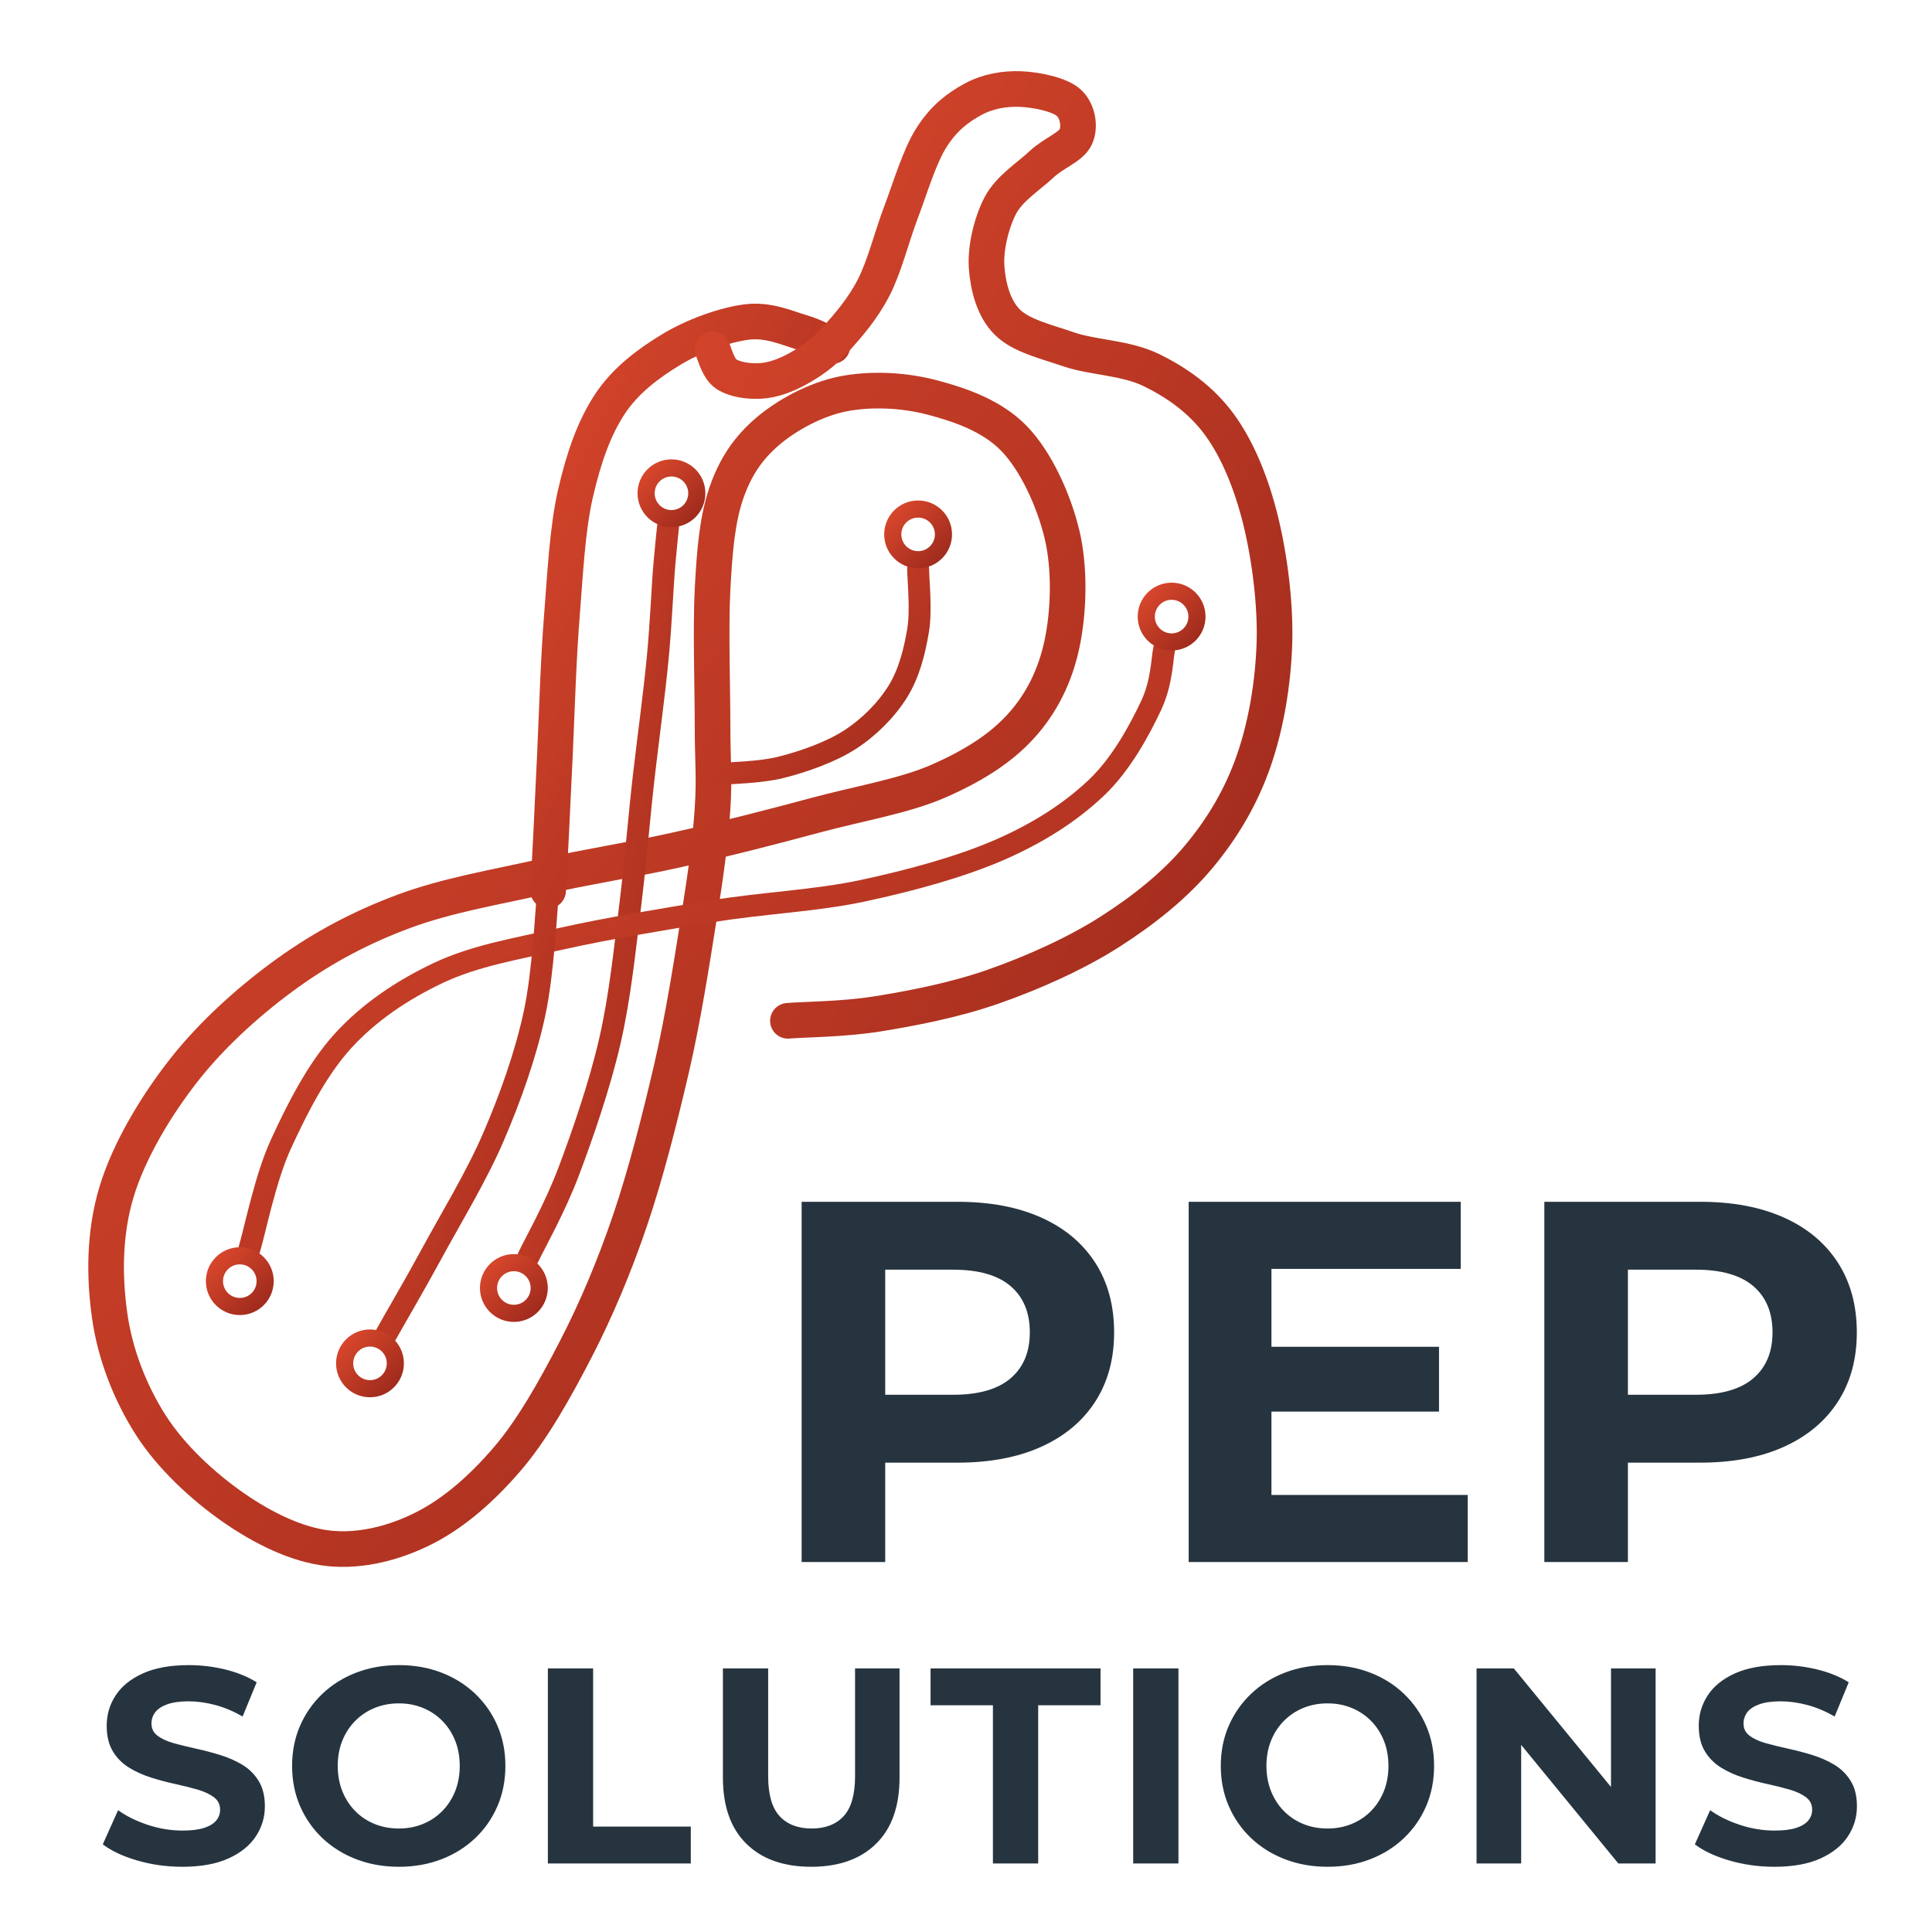
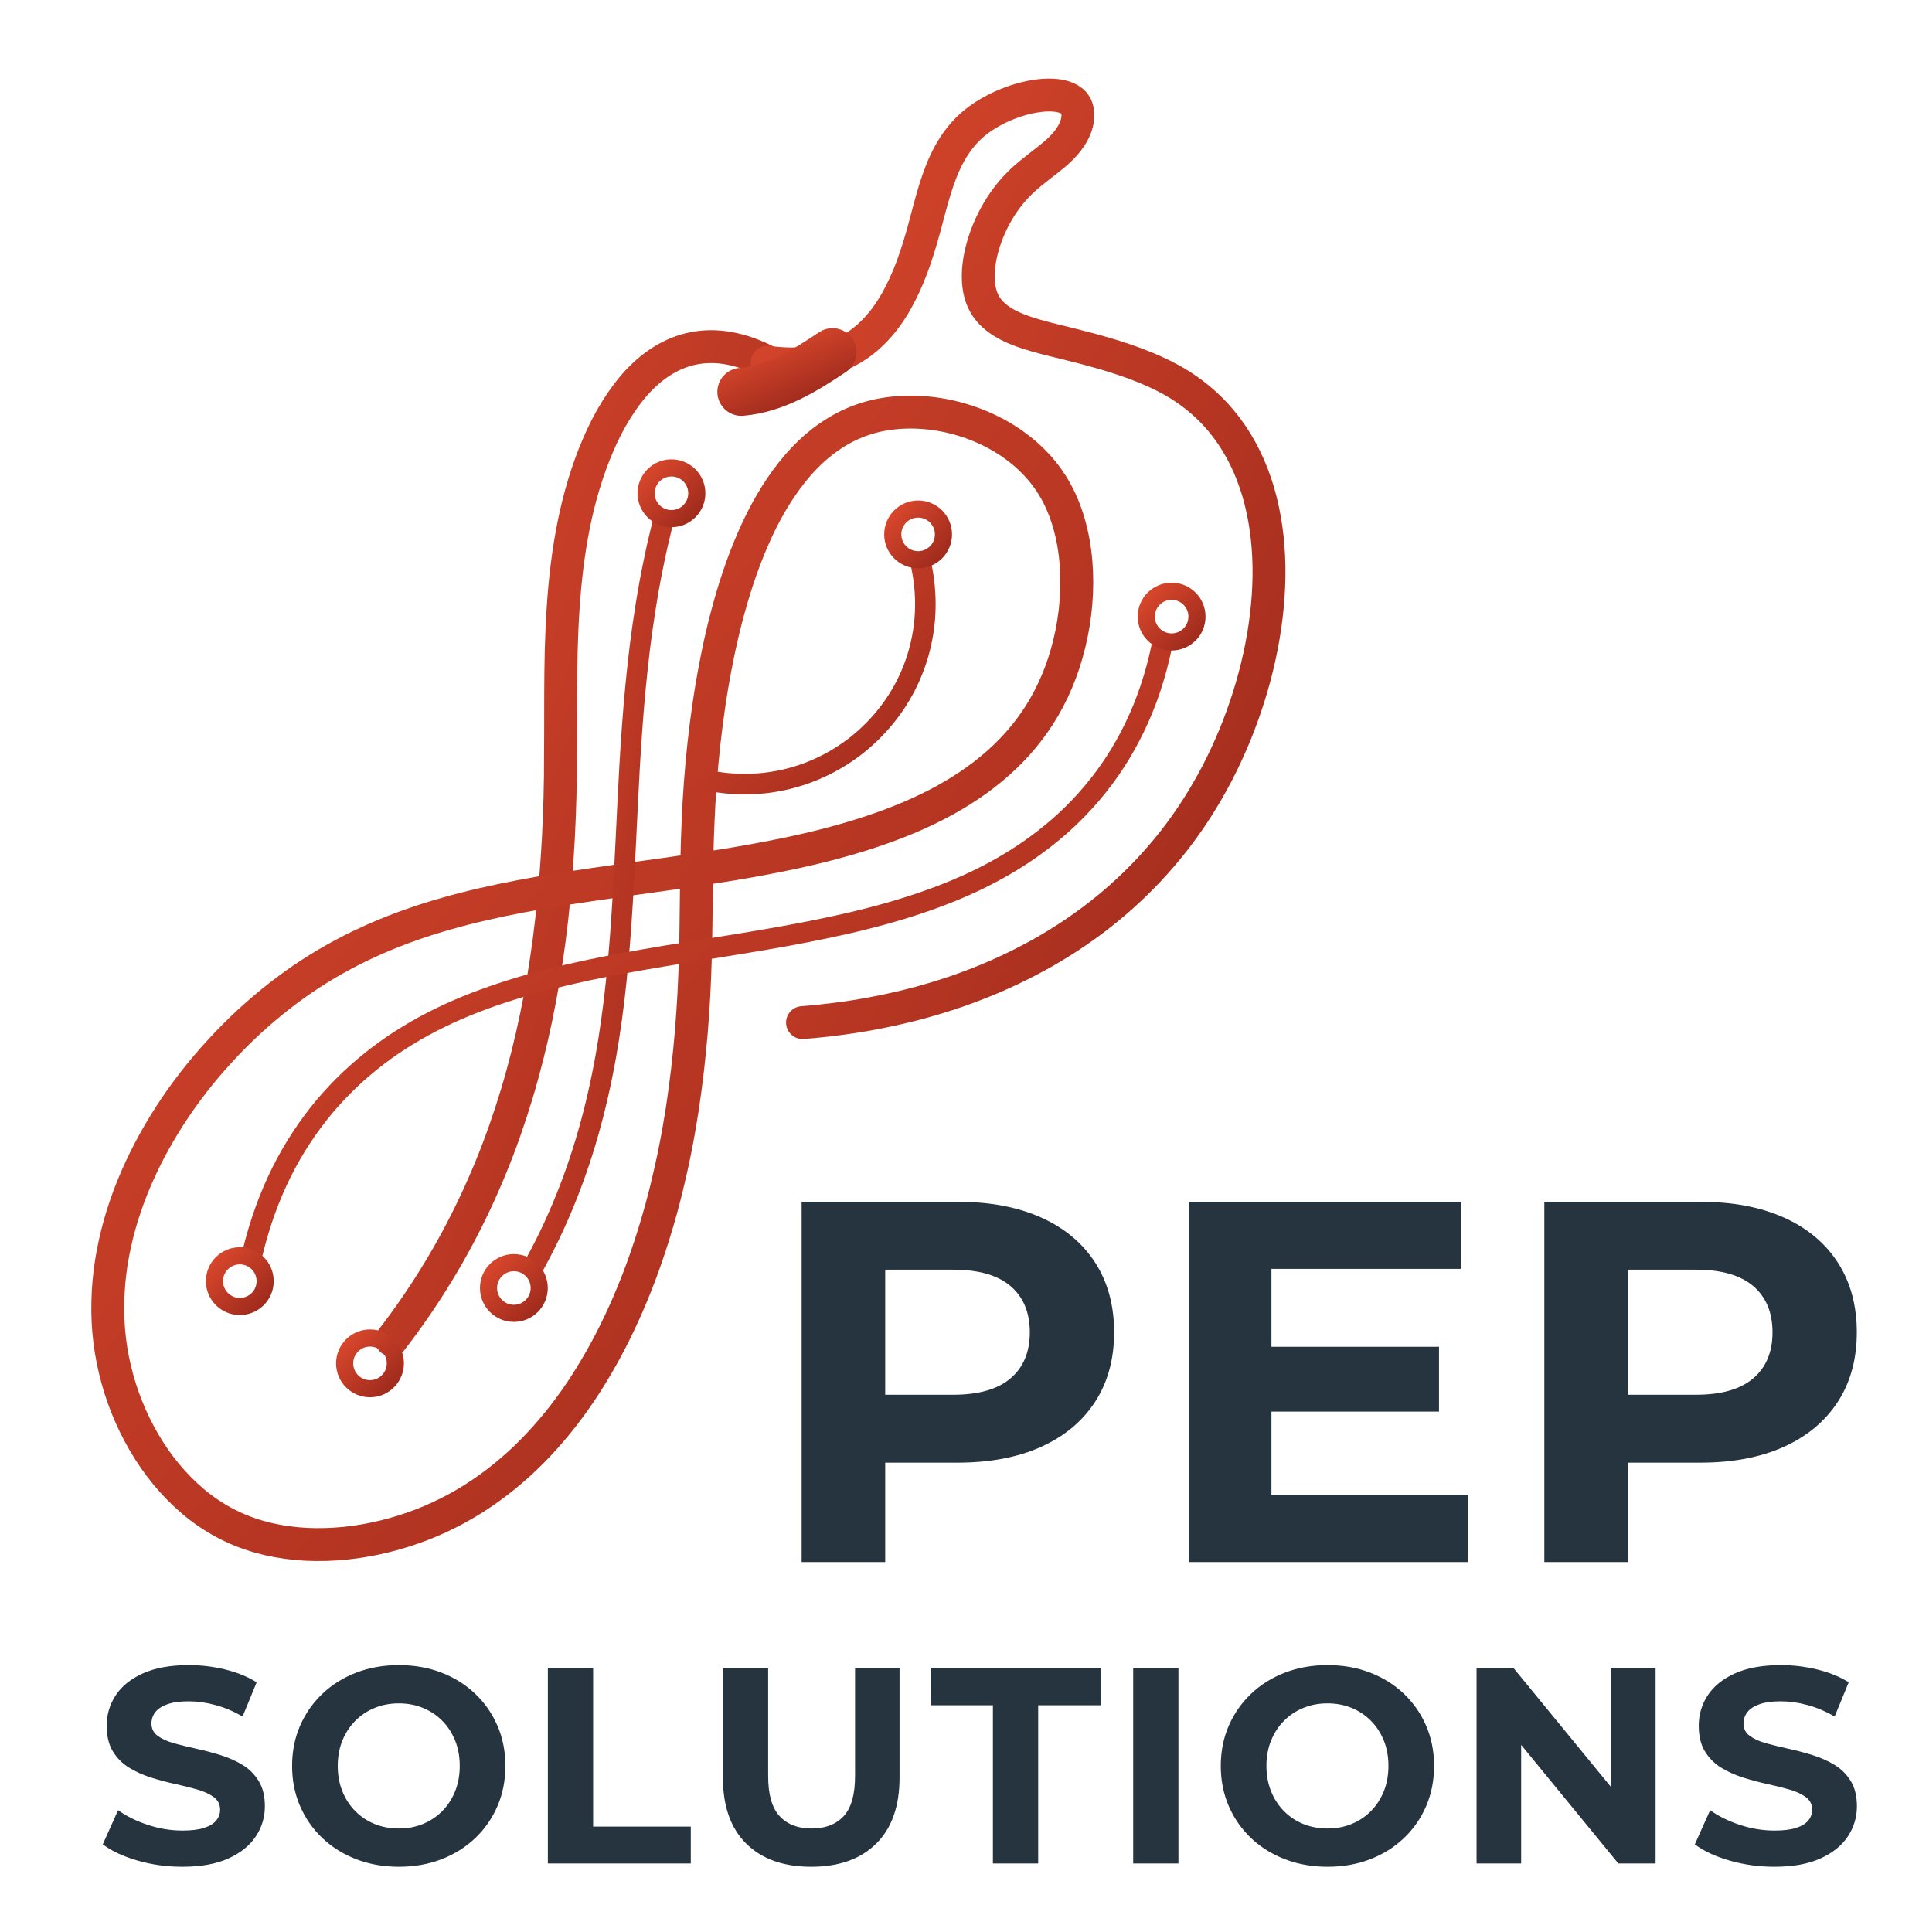
<svg xmlns="http://www.w3.org/2000/svg" viewBox="82 162 280 282" fill="none" stroke-linecap="round" stroke-linejoin="round">
  <defs>
    <linearGradient id="g" x1="0" y1="0" x2="1" y2="1">
      <stop offset="0" stop-color="#D9472C" />
      <stop offset="1" stop-color="#9E2A1C" />
    </linearGradient>
  </defs>
  <g transform="translate(86 168)">
-     <g stroke="url(#g)" stroke-width="5.2" data-spesse="1">
-       <path d="M100 100 C100 94.7 99.7 85.7 100 80 C100.3 74.3 100.7 69.8 102 66 C103.3 62.2 105.2 59.4 108 57 C110.8 54.6 115 52.3 119 51.5 C123 50.7 127.8 50.9 132 52 C136.2 53.1 140.8 54.7 144 58 C147.2 61.3 149.8 67 151 72 C152.2 77 152 83.3 151 88 C150 92.7 148 96.7 145 100 C142 103.3 138 105.8 133 108 C128 110.2 121.3 111.3 115 113 C108.7 114.7 101.7 116.5 95 118 C88.3 119.5 81.7 120.5 75 122 C68.3 123.5 61.2 124.7 55 127 C48.8 129.3 43.3 132.2 38 136 C32.7 139.8 27.2 144.7 23 150 C18.8 155.3 14.8 162 13 168 C11.2 174 11.2 180.3 12 186 C12.8 191.7 15 197.3 18 202 C21 206.7 25.7 211 30 214 C34.3 217 39.3 219.5 44 220 C48.7 220.5 53.7 219.2 58 217 C62.3 214.8 66.3 211.3 70 207 C73.7 202.7 77 196.8 80 191 C83 185.2 85.7 178.8 88 172 C90.3 165.2 92.3 157.3 94 150 C95.7 142.7 97 134.3 98 128 C99 121.7 99.7 116.7 100 112 C100.3 107.3 100 105.3 100 100 Z" />
-       <path d="M76 124 C76.2 120.7 76.7 110.7 77 104 C77.3 97.3 77.5 90.3 78 84 C78.5 77.7 78.8 71.2 80 66 C81.2 60.8 82.7 56.5 85 53 C87.3 49.5 90.7 47 94 45 C97.3 43 101.8 41.4 105 41 C108.2 40.6 110.9 41.9 113 42.5 C115.1 43.1 116.8 44.2 117.5 44.5" />
-       <path d="M100 45 C100.3 45.6 100.8 47.8 102 48.6 C103.2 49.4 105.2 49.7 107 49.6 C108.8 49.5 110.7 48.8 112.5 47.8 C114.3 46.8 116.2 45.5 118 43.5 C119.8 41.5 121.9 39.1 123.5 36 C125.1 32.9 126.1 28.7 127.5 25 C128.9 21.3 130.2 16.8 132 14 C133.8 11.2 135.8 9.7 138 8.5 C140.2 7.3 142.7 6.9 145 7 C147.3 7.1 150.7 7.8 152 9 C153.3 10.2 153.7 12.5 153 14 C152.3 15.5 149.8 16.3 148 18 C146.2 19.7 143.3 21.5 142 24 C140.7 26.5 139.8 30.2 140 33 C140.2 35.8 141 39 143 41 C145 43 148.5 43.8 152 45 C155.5 46.2 160.3 46.2 164 48 C167.7 49.8 171.3 52.3 174 56 C176.7 59.7 178.7 64.7 180 70 C181.3 75.3 182.2 82.2 182 88 C181.8 93.8 180.8 99.8 179 105 C177.2 110.2 174.5 114.8 171 119 C167.5 123.2 163 126.8 158 130 C153 133.2 146.7 136 141 138 C135.3 140 129 141.2 124 142 C119 142.8 113.2 142.8 111 143" />
+     <g stroke="url(#g)" stroke-width="4.8" data-spesse="1">
+       <path d="M108.04 46.83 C106.04 45.8 104.15 45.15 102.36 44.83 C100.57 44.51 98.89 44.53 97.32 44.83 C95.74 45.13 94.27 45.71 92.89 46.54 C91.52 47.36 90.25 48.42 89.08 49.66 C87.92 50.91 86.85 52.35 85.88 53.93 C84.9 55.51 84.03 57.22 83.26 59.04 C82.48 60.85 81.8 62.75 81.21 64.7 C80.62 66.65 80.13 68.64 79.73 70.64 C79.33 72.63 79.01 74.65 78.76 76.67 C78.51 78.7 78.32 80.73 78.19 82.78 C78.05 84.82 77.97 86.87 77.91 88.92 C77.86 90.97 77.84 93.03 77.83 95.08 C77.82 97.13 77.82 99.18 77.82 101.23 C77.82 103.27 77.81 105.31 77.79 107.34 C77.76 109.37 77.71 111.38 77.63 113.39 C77.55 115.39 77.45 117.39 77.31 119.37 C77.18 121.35 77.02 123.32 76.83 125.28 C76.64 127.24 76.42 129.18 76.17 131.11 C75.91 133.04 75.63 134.96 75.31 136.87 C74.99 138.78 74.63 140.67 74.24 142.55 C73.85 144.43 73.42 146.29 72.95 148.14 C72.48 149.99 71.98 151.83 71.43 153.65 C70.88 155.47 70.29 157.28 69.66 159.07 C69.03 160.86 68.35 162.64 67.63 164.4 C66.91 166.16 66.14 167.9 65.33 169.63 C64.51 171.36 63.65 173.07 62.74 174.77 C61.83 176.46 60.87 178.14 59.85 179.81 C58.84 181.47 57.78 183.11 56.66 184.74 C55.54 186.37 54.37 187.98 53.14 189.57" />
+       <path d="M107.99 46.87 C110.42 47.2 112.59 47.2 114.53 46.91 C116.48 46.63 118.19 46.06 119.72 45.25 C121.24 44.45 122.57 43.41 123.74 42.18 C124.91 40.96 125.92 39.55 126.8 38 C127.68 36.45 128.44 34.76 129.11 32.99 C129.77 31.21 130.34 29.35 130.86 27.45 C131.38 25.55 131.85 23.62 132.43 21.74 C133.01 19.87 133.68 18.06 134.6 16.4 C135.52 14.74 136.68 13.23 138.21 11.97 C139.75 10.71 141.64 9.69 143.56 8.98 C145.48 8.27 147.43 7.88 149.07 7.87 C150.71 7.86 152.05 8.23 152.75 9.05 C153.45 9.88 153.5 11.18 152.99 12.55 C152.49 13.91 151.4 15.26 149.98 16.47 C148.56 17.68 146.85 18.85 145.29 20.28 C143.73 21.72 142.36 23.49 141.31 25.42 C140.25 27.35 139.49 29.42 139.09 31.39 C138.69 33.37 138.66 35.25 139.07 36.8 C139.47 38.35 140.34 39.52 141.53 40.44 C142.73 41.37 144.25 42.04 145.96 42.6 C147.67 43.16 149.56 43.61 151.5 44.08 C153.44 44.56 155.42 45.07 157.37 45.64 C159.32 46.22 161.25 46.86 163.07 47.61 C164.9 48.35 166.63 49.2 168.2 50.18 C169.76 51.16 171.17 52.27 172.43 53.49 C173.69 54.71 174.81 56.05 175.78 57.48 C176.75 58.91 177.58 60.44 178.28 62.04 C178.98 63.65 179.55 65.33 179.99 67.07 C180.43 68.82 180.75 70.62 180.95 72.47 C181.15 74.33 181.24 76.22 181.21 78.14 C181.18 80.06 181.05 82.01 180.81 83.97 C180.58 85.93 180.24 87.9 179.81 89.86 C179.38 91.83 178.86 93.78 178.25 95.71 C177.64 97.64 176.95 99.55 176.18 101.42 C175.4 103.28 174.56 105.11 173.64 106.88 C172.72 108.64 171.73 110.35 170.68 111.99 C169.63 113.63 168.52 115.19 167.35 116.7 C166.17 118.2 164.94 119.63 163.66 121 C162.37 122.37 161.03 123.67 159.64 124.91 C158.25 126.15 156.81 127.32 155.33 128.43 C153.84 129.53 152.31 130.58 150.74 131.56 C149.17 132.54 147.55 133.46 145.9 134.31 C144.25 135.17 142.56 135.96 140.84 136.7 C139.12 137.43 137.37 138.1 135.59 138.72 C133.8 139.33 131.99 139.88 130.16 140.38 C128.33 140.87 126.47 141.3 124.59 141.68 C122.71 142.06 120.82 142.38 118.9 142.64 C116.99 142.9 115.06 143.11 113.13 143.26" />
+       <path d="M98.21 108.37 C98.35 106.49 98.52 104.54 98.74 102.55 C98.96 100.56 99.22 98.53 99.53 96.48 C99.84 94.43 100.2 92.36 100.61 90.3 C101.02 88.24 101.48 86.19 102.01 84.16 C102.54 82.14 103.12 80.15 103.77 78.22 C104.42 76.28 105.14 74.4 105.93 72.6 C106.71 70.8 107.57 69.08 108.51 67.47 C109.45 65.86 110.46 64.35 111.56 62.97 C112.65 61.59 113.83 60.34 115.1 59.24 C116.37 58.15 117.73 57.21 119.18 56.44 C120.63 55.68 122.18 55.1 123.82 54.71 C125.47 54.33 127.2 54.15 128.97 54.15 C130.74 54.16 132.54 54.35 134.32 54.73 C136.1 55.11 137.86 55.68 139.54 56.42 C141.22 57.16 142.82 58.07 144.28 59.16 C145.75 60.24 147.08 61.5 148.22 62.91 C149.37 64.33 150.31 65.91 151.04 67.63 C151.77 69.34 152.3 71.18 152.65 73.09 C153 75.01 153.16 76.99 153.16 78.99 C153.16 80.99 152.99 83.01 152.67 84.99 C152.35 86.97 151.87 88.91 151.27 90.77 C150.66 92.62 149.92 94.38 149.06 96.01 C148.21 97.65 147.23 99.17 146.14 100.59 C145.06 102.01 143.87 103.33 142.58 104.55 C141.3 105.77 139.92 106.9 138.46 107.94 C137 108.99 135.46 109.94 133.85 110.83 C132.24 111.71 130.56 112.52 128.83 113.26 C127.09 114 125.3 114.67 123.47 115.29 C121.64 115.91 119.76 116.47 117.86 116.98 C115.95 117.5 114.02 117.96 112.06 118.39 C110.11 118.81 108.14 119.2 106.16 119.56 C104.19 119.92 102.21 120.25 100.24 120.55 C98.26 120.86 96.3 121.15 94.36 121.43 C92.41 121.71 90.48 121.98 88.57 122.24 C86.65 122.51 84.76 122.77 82.88 123.05 C80.99 123.32 79.13 123.6 77.29 123.9 C75.44 124.2 73.61 124.52 71.8 124.87 C69.99 125.21 68.2 125.59 66.43 126 C64.65 126.41 62.9 126.85 61.17 127.35 C59.43 127.84 57.72 128.38 56.02 128.98 C54.33 129.58 52.65 130.23 51 130.95 C49.35 131.67 47.71 132.45 46.1 133.32 C44.49 134.18 42.9 135.11 41.33 136.13 C39.76 137.15 38.22 138.26 36.7 139.44 C35.19 140.63 33.71 141.89 32.27 143.21 C30.84 144.54 29.44 145.94 28.11 147.4 C26.77 148.85 25.48 150.37 24.26 151.94 C23.04 153.51 21.89 155.13 20.81 156.8 C19.74 158.46 18.74 160.17 17.82 161.92 C16.91 163.66 16.08 165.44 15.35 167.24 C14.62 169.05 13.99 170.88 13.47 172.73 C12.95 174.58 12.54 176.45 12.24 178.33 C11.95 180.21 11.78 182.1 11.74 183.99 C11.69 185.88 11.78 187.77 12.01 189.66 C12.24 191.55 12.62 193.43 13.13 195.28 C13.64 197.13 14.29 198.95 15.07 200.71 C15.85 202.47 16.76 204.17 17.78 205.77 C18.81 207.38 19.95 208.89 21.21 210.28 C22.46 211.66 23.82 212.93 25.28 214.04 C26.75 215.15 28.31 216.1 29.96 216.87 C31.61 217.64 33.36 218.23 35.16 218.65 C36.96 219.06 38.82 219.31 40.7 219.41 C42.59 219.5 44.51 219.44 46.42 219.25 C48.33 219.05 50.23 218.72 52.11 218.26 C53.98 217.8 55.82 217.22 57.59 216.54 C59.36 215.85 61.06 215.06 62.69 214.17 C64.33 213.28 65.89 212.29 67.39 211.21 C68.89 210.14 70.32 208.97 71.69 207.73 C73.06 206.49 74.37 205.16 75.61 203.77 C76.85 202.38 78.04 200.92 79.16 199.39 C80.28 197.87 81.34 196.29 82.34 194.65 C83.34 193.02 84.29 191.33 85.18 189.6 C86.07 187.88 86.9 186.1 87.68 184.3 C88.46 182.5 89.19 180.66 89.86 178.8 C90.53 176.94 91.15 175.05 91.72 173.15 C92.3 171.25 92.82 169.34 93.29 167.41 C93.76 165.49 94.19 163.57 94.57 161.64 C94.95 159.72 95.28 157.8 95.58 155.89 C95.87 153.98 96.12 152.09 96.34 150.21 C96.56 148.33 96.74 146.47 96.9 144.63 C97.05 142.8 97.17 140.99 97.27 139.22 C97.36 137.44 97.43 135.71 97.48 134.01 C97.53 132.3 97.56 130.63 97.58 128.98 C97.61 127.32 97.62 125.67 97.64 124.01 C97.66 122.36 97.68 120.69 97.72 119 C97.76 117.31 97.81 115.59 97.89 113.83 C97.96 112.06 98.07 110.25 98.21 108.37 Z" />
    </g>
-     <g stroke="url(#g)" stroke-width="3.2" data-piste="1">
-       <path d="M93.5 70.9 C93.4 71.8 93.3 72.8 93 76 C92.7 79.2 92.5 84.8 92 90 C91.5 95.2 90.7 101 90 107 C89.3 113 88.8 119.5 88 126 C87.2 132.5 86.5 139.5 85 146 C83.5 152.5 81 159.7 79 165 C77 170.3 74.1 175.4 73.1 177.5" />
-       <path d="M165.9 88.8 C165.6 90.2 165.6 93.6 164 97 C162.4 100.4 159.7 105.5 156 109 C152.3 112.5 147.7 115.5 142 118 C136.3 120.5 129 122.5 122 124 C115 125.5 107.3 125.8 100 127 C92.7 128.2 84.7 129.5 78 131 C71.3 132.5 65.3 133.5 60 136 C54.7 138.5 49.8 141.8 46 146 C42.2 150.2 39.3 156 37 161 C34.7 166 33.2 173.7 32.4 176.3" />
-       <path d="M130 77 C130 78.5 130.5 83 130 86 C129.5 89 128.7 92.3 127 95 C125.3 97.7 122.8 100.2 120 102 C117.2 103.8 113.2 105.2 110 106 C106.8 106.8 102.5 106.8 101 107" />
-       <path d="M76 124 C75.7 127 75.3 136 74 142 C72.7 148 70.5 154.2 68 160 C65.5 165.8 61.6 172.2 59 177 C56.4 181.8 53.5 186.7 52.4 188.7" />
+     <g stroke="url(#g)" stroke-width="7.0" data-linguetta="1">
+       <path d="M117.5 45.4 C115.5 46.74 113.41 48.09 111.2 49.15 C108.99 50.21 106.67 50.99 104.2 51.2" />
+     </g>
+     <g stroke="url(#g)" stroke-width="3.0" data-piste="1">
+       <path d="M92.69 70.46 C92.19 72.48 91.73 74.49 91.33 76.49 C90.92 78.49 90.56 80.48 90.25 82.46 C89.93 84.44 89.65 86.42 89.4 88.39 C89.16 90.36 88.95 92.31 88.76 94.27 C88.57 96.22 88.41 98.17 88.27 100.1 C88.13 102.04 88 103.97 87.89 105.9 C87.78 107.82 87.68 109.74 87.59 111.65 C87.49 113.57 87.4 115.47 87.31 117.37 C87.21 119.27 87.12 121.17 87.02 123.06 C86.91 124.94 86.8 126.83 86.67 128.71 C86.54 130.59 86.39 132.46 86.22 134.33 C86.05 136.2 85.86 138.06 85.64 139.92 C85.41 141.78 85.16 143.64 84.87 145.49 C84.58 147.34 84.25 149.19 83.87 151.04 C83.5 152.88 83.08 154.72 82.61 156.56 C82.14 158.4 81.62 160.24 81.04 162.07 C80.46 163.9 79.83 165.73 79.12 167.56 C78.42 169.39 77.65 171.21 76.81 173.04 C75.97 174.86 75.05 176.68 74.06 178.5" />
+       <path d="M165.55 88.39 C165.1 90.55 164.54 92.61 163.88 94.57 C163.22 96.53 162.46 98.4 161.6 100.17 C160.75 101.94 159.8 103.62 158.77 105.21 C157.74 106.8 156.62 108.3 155.43 109.71 C154.24 111.13 152.97 112.45 151.64 113.7 C150.3 114.94 148.9 116.1 147.43 117.18 C145.97 118.26 144.45 119.27 142.87 120.19 C141.3 121.12 139.68 121.97 138.01 122.75 C136.34 123.53 134.62 124.25 132.87 124.9 C131.12 125.56 129.34 126.16 127.52 126.71 C125.7 127.26 123.86 127.77 121.99 128.23 C120.12 128.7 118.22 129.12 116.31 129.52 C114.41 129.92 112.48 130.29 110.55 130.64 C108.61 130.99 106.67 131.32 104.73 131.64 C102.78 131.96 100.83 132.27 98.89 132.59 C96.94 132.9 95 133.21 93.07 133.53 C91.13 133.85 89.2 134.19 87.29 134.54 C85.38 134.89 83.48 135.26 81.6 135.66 C79.73 136.06 77.87 136.49 76.03 136.96 C74.2 137.43 72.39 137.93 70.62 138.49 C68.84 139.05 67.1 139.65 65.39 140.31 C63.68 140.97 62.01 141.69 60.38 142.48 C58.75 143.27 57.17 144.12 55.63 145.06 C54.09 145.99 52.6 147 51.17 148.09 C49.74 149.18 48.36 150.35 47.04 151.6 C45.73 152.85 44.48 154.18 43.29 155.59 C42.11 157.01 41 158.51 39.96 160.1 C38.92 161.68 37.96 163.36 37.08 165.12 C36.21 166.88 35.41 168.73 34.71 170.68 C34.01 172.62 33.4 174.65 32.88 176.78" />
+       <path d="M130.48 76.62 C130.92 78.73 131.1 80.79 131.05 82.81 C131.01 84.82 130.73 86.77 130.25 88.65 C129.78 90.52 129.09 92.31 128.24 94 C127.38 95.69 126.34 97.27 125.15 98.72 C123.96 100.17 122.62 101.5 121.16 102.67 C119.69 103.84 118.1 104.86 116.4 105.7 C114.71 106.55 112.91 107.21 111.04 107.68 C109.17 108.14 107.23 108.41 105.23 108.45 C103.24 108.49 101.19 108.3 99.12 107.87" />
    </g>
    <g stroke="url(#g)" stroke-width="2.5" data-nodi="1">
      <circle cx="94" cy="66" r="3.7" />
+       <circle cx="130" cy="72" r="3.7" />
      <circle cx="167" cy="84" r="3.7" />
-       <circle cx="130" cy="72" r="3.7" />
      <circle cx="31" cy="181" r="3.7" />
      <circle cx="50" cy="193" r="3.7" />
      <circle cx="71" cy="182" r="3.7" />
    </g>
  </g>
  <g fill="#26343F">
    <path transform="translate(192.77 390.00) scale(0.07512)" d="M82.946 0.0V-700.0H385.552Q479.932 -700.0 548.113 -669.509Q616.294 -639.017 653.183 -581.931Q690.071 -524.844 690.071 -446.258Q690.071 -368.275 653.183 -311.387Q616.294 -254.499 548.113 -223.809Q479.932 -193.119 385.552 -193.119H172.915L245.331 -265.759V0.0ZM245.331 -248.207 172.915 -325.037H377.19Q451.533 -325.037 488.911 -356.993Q526.289 -388.949 526.289 -446.258Q526.289 -504.17 488.911 -536.126Q451.533 -568.082 377.19 -568.082H172.915L245.331 -644.912ZM834.946 0.0V-700.0H1363.518V-569.669H995.745V-130.331H1377.122V0.0ZM983.969 -292.326V-418.277H1321.312V-292.326ZM1525.946 0.0V-700.0H1828.552Q1922.932 -700.0 1991.113 -669.509Q2059.294 -639.017 2096.183 -581.931Q2133.071 -524.844 2133.071 -446.258Q2133.071 -368.275 2096.183 -311.387Q2059.294 -254.499 1991.113 -223.809Q1922.932 -193.119 1828.552 -193.119H1615.915L1688.331 -265.759V0.0ZM1688.331 -248.207 1615.915 -325.037H1820.19Q1894.533 -325.037 1931.911 -356.993Q1969.289 -388.949 1969.289 -446.258Q1969.289 -504.17 1931.911 -536.126Q1894.533 -568.082 1820.19 -568.082H1615.915L1688.331 -644.912Z" />
    <path transform="translate(95.86 434.00) scale(0.04068)" d="M313.173 11.776Q229.397 11.776 152.224 -10.637Q75.051 -33.051 28.085 -68.671L82.966 -191.192Q127.535 -159.175 189.337 -138.658Q251.139 -118.141 313.966 -118.141Q362.448 -118.141 391.904 -127.77Q421.36 -137.399 435.187 -154.347Q449.014 -171.294 449.014 -192.949Q449.014 -221.0 426.808 -237.732Q404.601 -254.465 368.592 -264.982Q332.584 -275.499 289.17 -284.904Q245.757 -294.309 202.145 -308.007Q158.533 -321.706 122.524 -343.8Q86.516 -365.895 64.309 -402.188Q42.102 -438.482 42.102 -494.482Q42.102 -554.051 74.378 -603.327Q106.654 -652.603 172.215 -682.19Q237.776 -711.776 337.329 -711.776Q402.898 -711.776 467.071 -696.173Q531.243 -680.569 580.209 -650.173L529.725 -527.445Q481.346 -555.255 431.94 -568.557Q382.535 -581.859 335.932 -581.859Q288.657 -581.859 259.003 -571.031Q229.348 -560.204 216.021 -542.36Q202.694 -524.516 202.694 -502.258Q202.694 -474.603 224.9 -458.069Q247.107 -441.535 283.116 -431.518Q319.124 -421.501 362.736 -411.993Q406.348 -402.484 449.762 -389.088Q493.175 -375.691 529.184 -353.898Q565.192 -332.105 587.399 -296.01Q609.606 -259.915 609.606 -204.915Q609.606 -146.346 577.028 -97.069Q544.45 -47.793 478.786 -18.009Q413.122 11.776 313.173 11.776ZM1090.519 11.776Q1007.866 11.776 937.648 -15.224Q867.431 -42.224 815.939 -91.12Q764.448 -140.017 735.853 -205.953Q707.258 -271.888 707.258 -350.187Q707.258 -428.486 735.854 -494.149Q764.45 -559.813 816.017 -608.882Q867.584 -657.95 937.565 -684.863Q1007.546 -711.776 1090.19 -711.776Q1173.173 -711.776 1242.811 -684.971Q1312.449 -658.165 1363.887 -609.291Q1415.326 -560.416 1443.922 -494.544Q1472.518 -428.673 1472.518 -350.127Q1472.518 -271.581 1443.923 -205.497Q1415.329 -139.414 1363.889 -90.624Q1312.449 -41.835 1242.811 -15.029Q1173.173 11.776 1090.519 11.776ZM1090.172 -125.521Q1137.068 -125.521 1176.776 -141.835Q1216.483 -158.148 1246.085 -188.101Q1275.686 -218.054 1292.211 -259.183Q1308.737 -300.313 1308.737 -350.182Q1308.737 -400.051 1292.279 -440.947Q1275.821 -481.843 1246.191 -511.829Q1216.561 -541.815 1176.832 -558.147Q1137.104 -574.479 1090.208 -574.479Q1043.312 -574.479 1003.425 -558.127Q963.538 -541.776 933.804 -511.754Q904.07 -481.732 887.555 -440.789Q871.039 -399.846 871.039 -350.199Q871.039 -300.552 887.527 -259.423Q904.014 -218.293 933.698 -188.131Q963.382 -157.969 1003.329 -141.745Q1043.276 -125.521 1090.172 -125.521ZM1624.946 0.0V-700.0H1787.331V-132.314H2137.725V0.0ZM2569.81 11.776Q2420.878 11.776 2336.912 -71.0Q2252.946 -153.776 2252.946 -308.363V-700.0H2415.331V-313.552Q2415.331 -214.243 2456.399 -169.882Q2497.467 -125.521 2571.207 -125.521Q2645.343 -125.521 2686.213 -169.882Q2727.082 -214.243 2727.082 -313.552V-700.0H2886.674V-308.363Q2886.674 -153.776 2802.708 -71.0Q2718.742 11.776 2569.81 11.776ZM3221.706 0.0V-567.686H2998.0V-700H3607.796V-567.686H3384.09V0.0ZM3724.946 0.0V-700.0H3887.331V0.0ZM4422.519 11.776Q4339.866 11.776 4269.648 -15.224Q4199.431 -42.224 4147.939 -91.12Q4096.448 -140.017 4067.853 -205.953Q4039.258 -271.888 4039.258 -350.187Q4039.258 -428.486 4067.854 -494.149Q4096.45 -559.813 4148.017 -608.882Q4199.584 -657.95 4269.565 -684.863Q4339.546 -711.776 4422.19 -711.776Q4505.173 -711.776 4574.811 -684.971Q4644.449 -658.165 4695.887 -609.291Q4747.326 -560.416 4775.922 -494.544Q4804.518 -428.673 4804.518 -350.127Q4804.518 -271.581 4775.923 -205.497Q4747.329 -139.414 4695.889 -90.624Q4644.449 -41.835 4574.811 -15.029Q4505.173 11.776 4422.519 11.776ZM4422.172 -125.521Q4469.068 -125.521 4508.776 -141.835Q4548.483 -158.148 4578.085 -188.101Q4607.686 -218.054 4624.211 -259.183Q4640.737 -300.313 4640.737 -350.182Q4640.737 -400.051 4624.279 -440.947Q4607.821 -481.843 4578.191 -511.829Q4548.561 -541.815 4508.832 -558.147Q4469.104 -574.479 4422.208 -574.479Q4375.312 -574.479 4335.425 -558.127Q4295.538 -541.776 4265.804 -511.754Q4236.07 -481.732 4219.555 -440.789Q4203.039 -399.846 4203.039 -350.199Q4203.039 -300.552 4219.527 -259.423Q4236.014 -218.293 4265.698 -188.131Q4295.382 -157.969 4335.329 -141.745Q4375.276 -125.521 4422.172 -125.521ZM4956.946 0.0V-700.0H5090.606L5503.929 -195.558H5439.272V-700.0H5599.277V0.0H5465.618L5052.294 -504.442H5116.952V0.0ZM6025.173 11.776Q5941.397 11.776 5864.224 -10.637Q5787.051 -33.051 5740.085 -68.671L5794.966 -191.192Q5839.535 -159.175 5901.337 -138.658Q5963.139 -118.141 6025.966 -118.141Q6074.448 -118.141 6103.904 -127.77Q6133.36 -137.399 6147.187 -154.347Q6161.014 -171.294 6161.014 -192.949Q6161.014 -221.0 6138.808 -237.732Q6116.601 -254.465 6080.592 -264.982Q6044.584 -275.499 6001.17 -284.904Q5957.757 -294.309 5914.145 -308.007Q5870.533 -321.706 5834.524 -343.8Q5798.516 -365.895 5776.309 -402.188Q5754.102 -438.482 5754.102 -494.482Q5754.102 -554.051 5786.378 -603.327Q5818.654 -652.603 5884.215 -682.19Q5949.776 -711.776 6049.329 -711.776Q6114.898 -711.776 6179.071 -696.173Q6243.243 -680.569 6292.209 -650.173L6241.725 -527.445Q6193.346 -555.255 6143.94 -568.557Q6094.535 -581.859 6047.932 -581.859Q6000.657 -581.859 5971.003 -571.031Q5941.348 -560.204 5928.021 -542.36Q5914.694 -524.516 5914.694 -502.258Q5914.694 -474.603 5936.9 -458.069Q5959.107 -441.535 5995.116 -431.518Q6031.124 -421.501 6074.736 -411.993Q6118.348 -402.484 6161.762 -389.088Q6205.175 -375.691 6241.184 -353.898Q6277.192 -332.105 6299.399 -296.01Q6321.606 -259.915 6321.606 -204.915Q6321.606 -146.346 6289.028 -97.069Q6256.45 -47.793 6190.786 -18.009Q6125.122 11.776 6025.173 11.776Z" />
  </g>
</svg>
